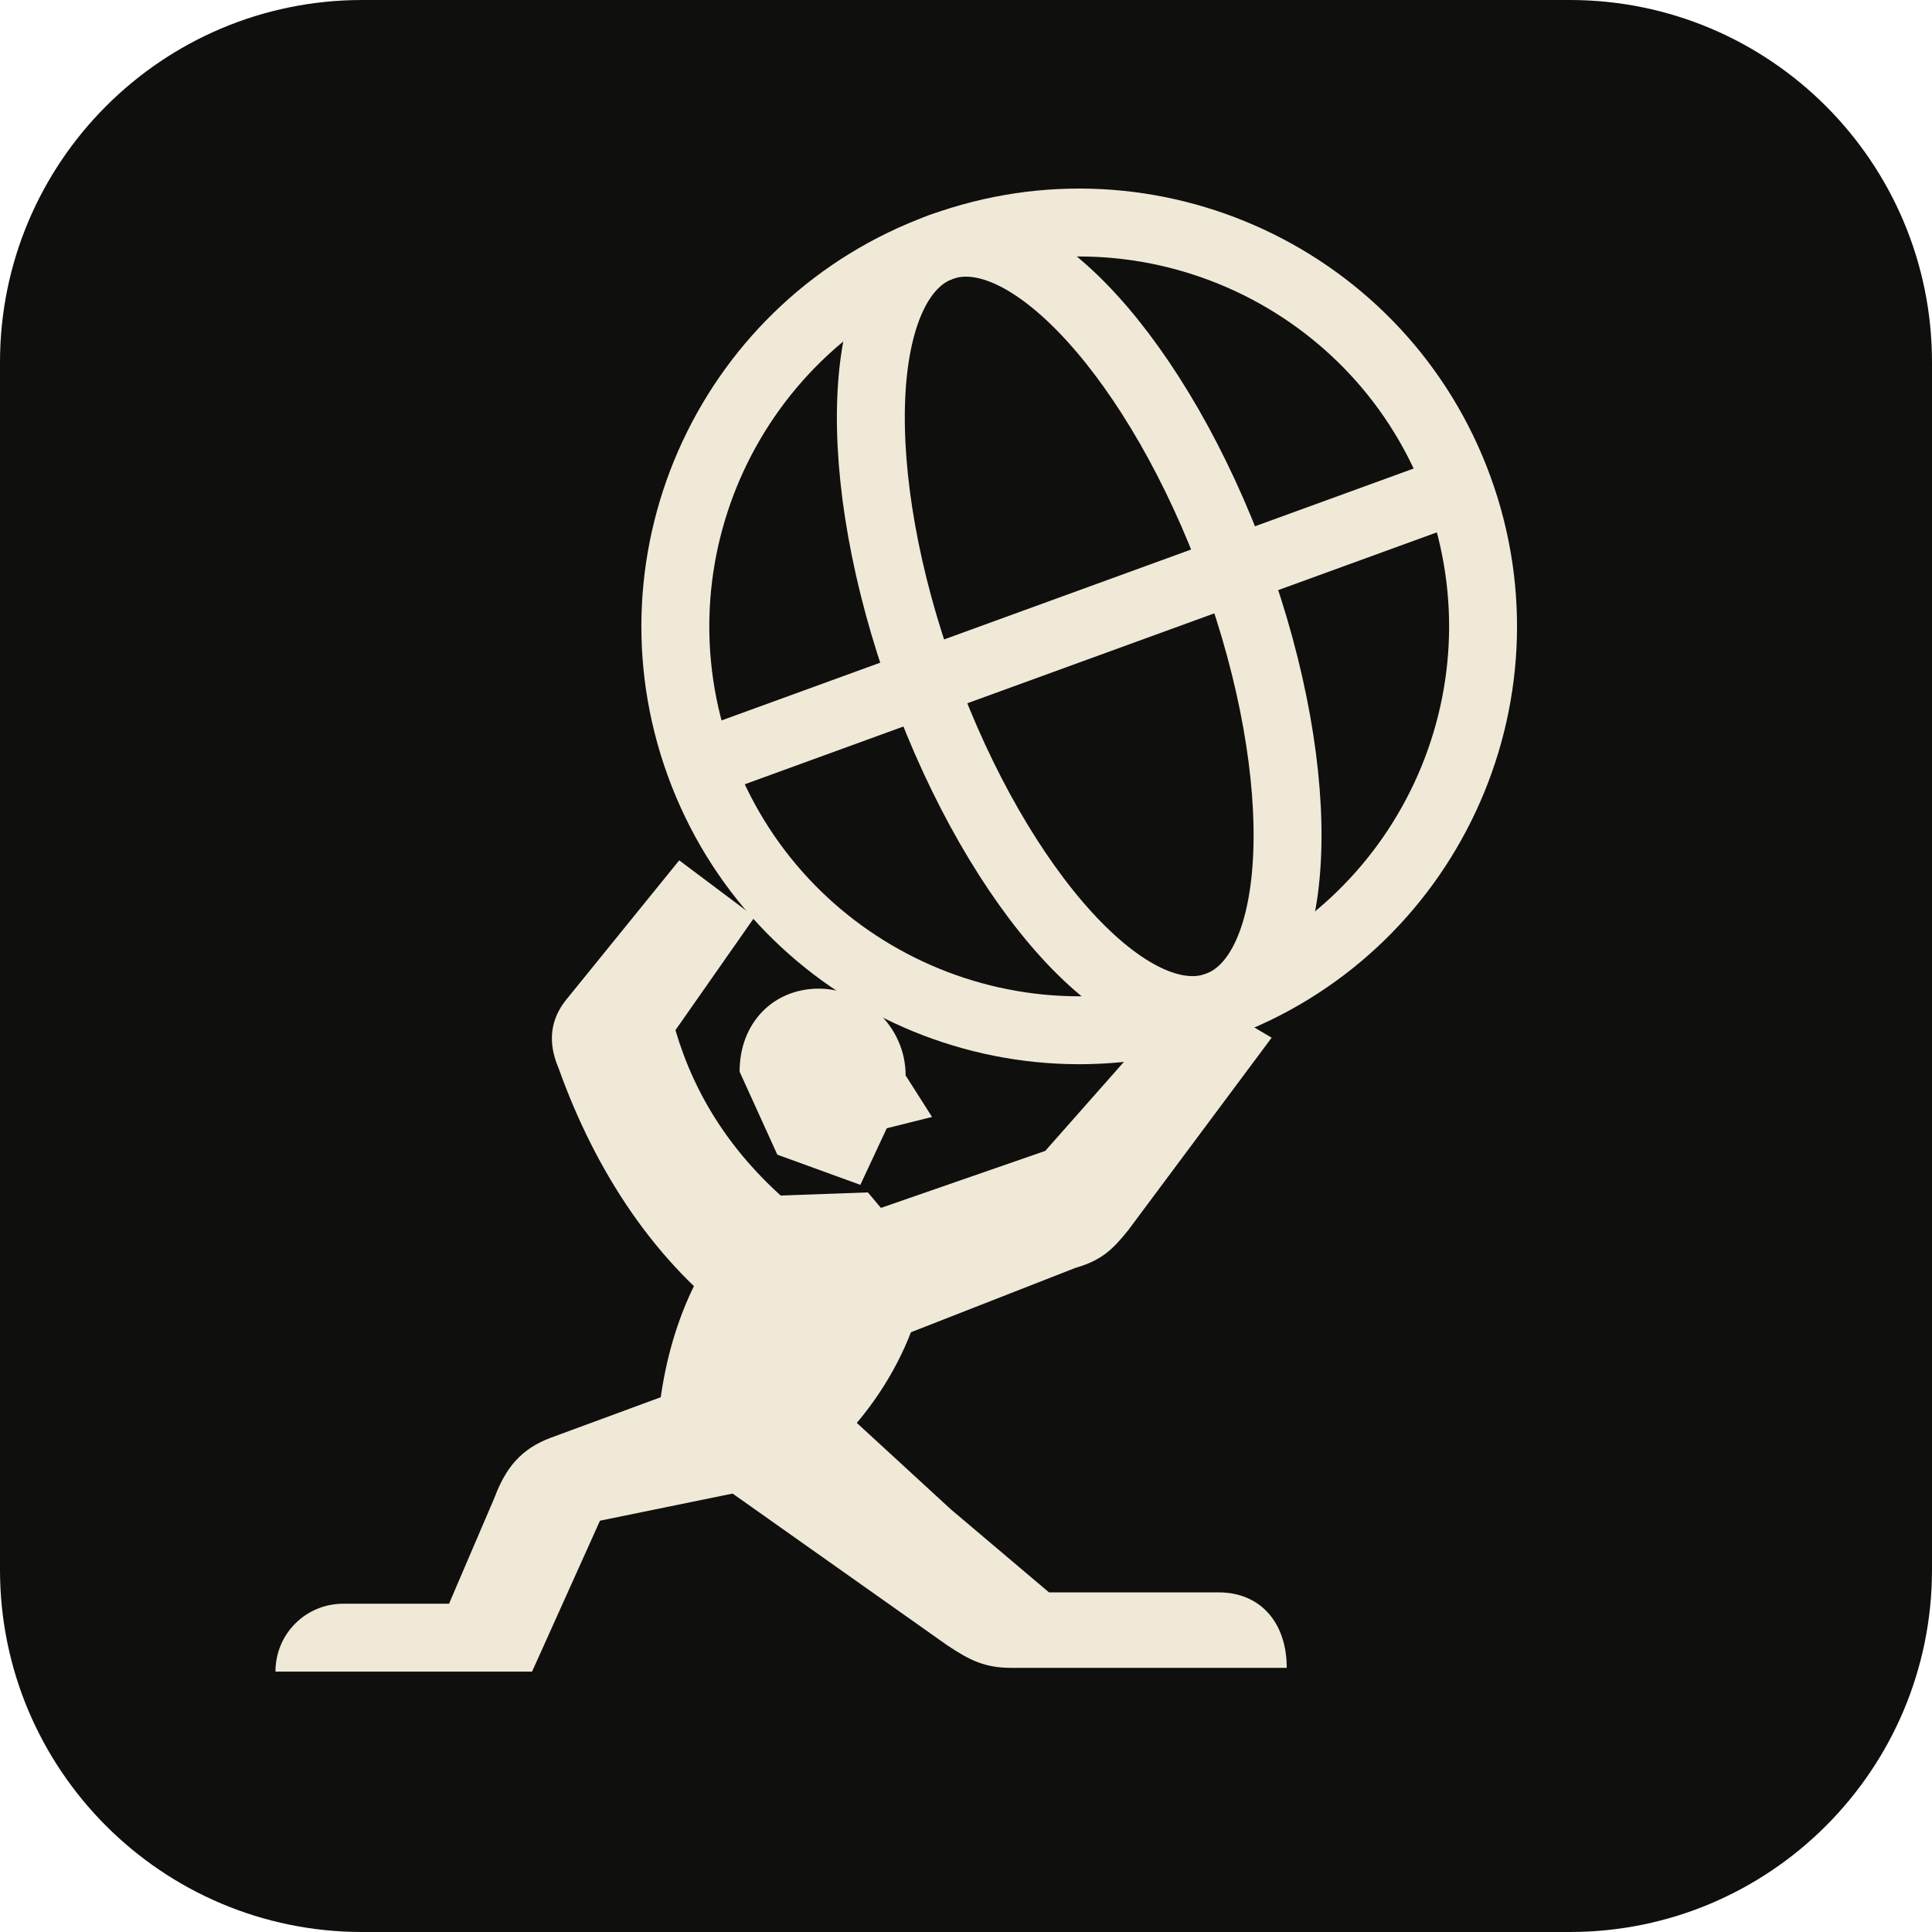
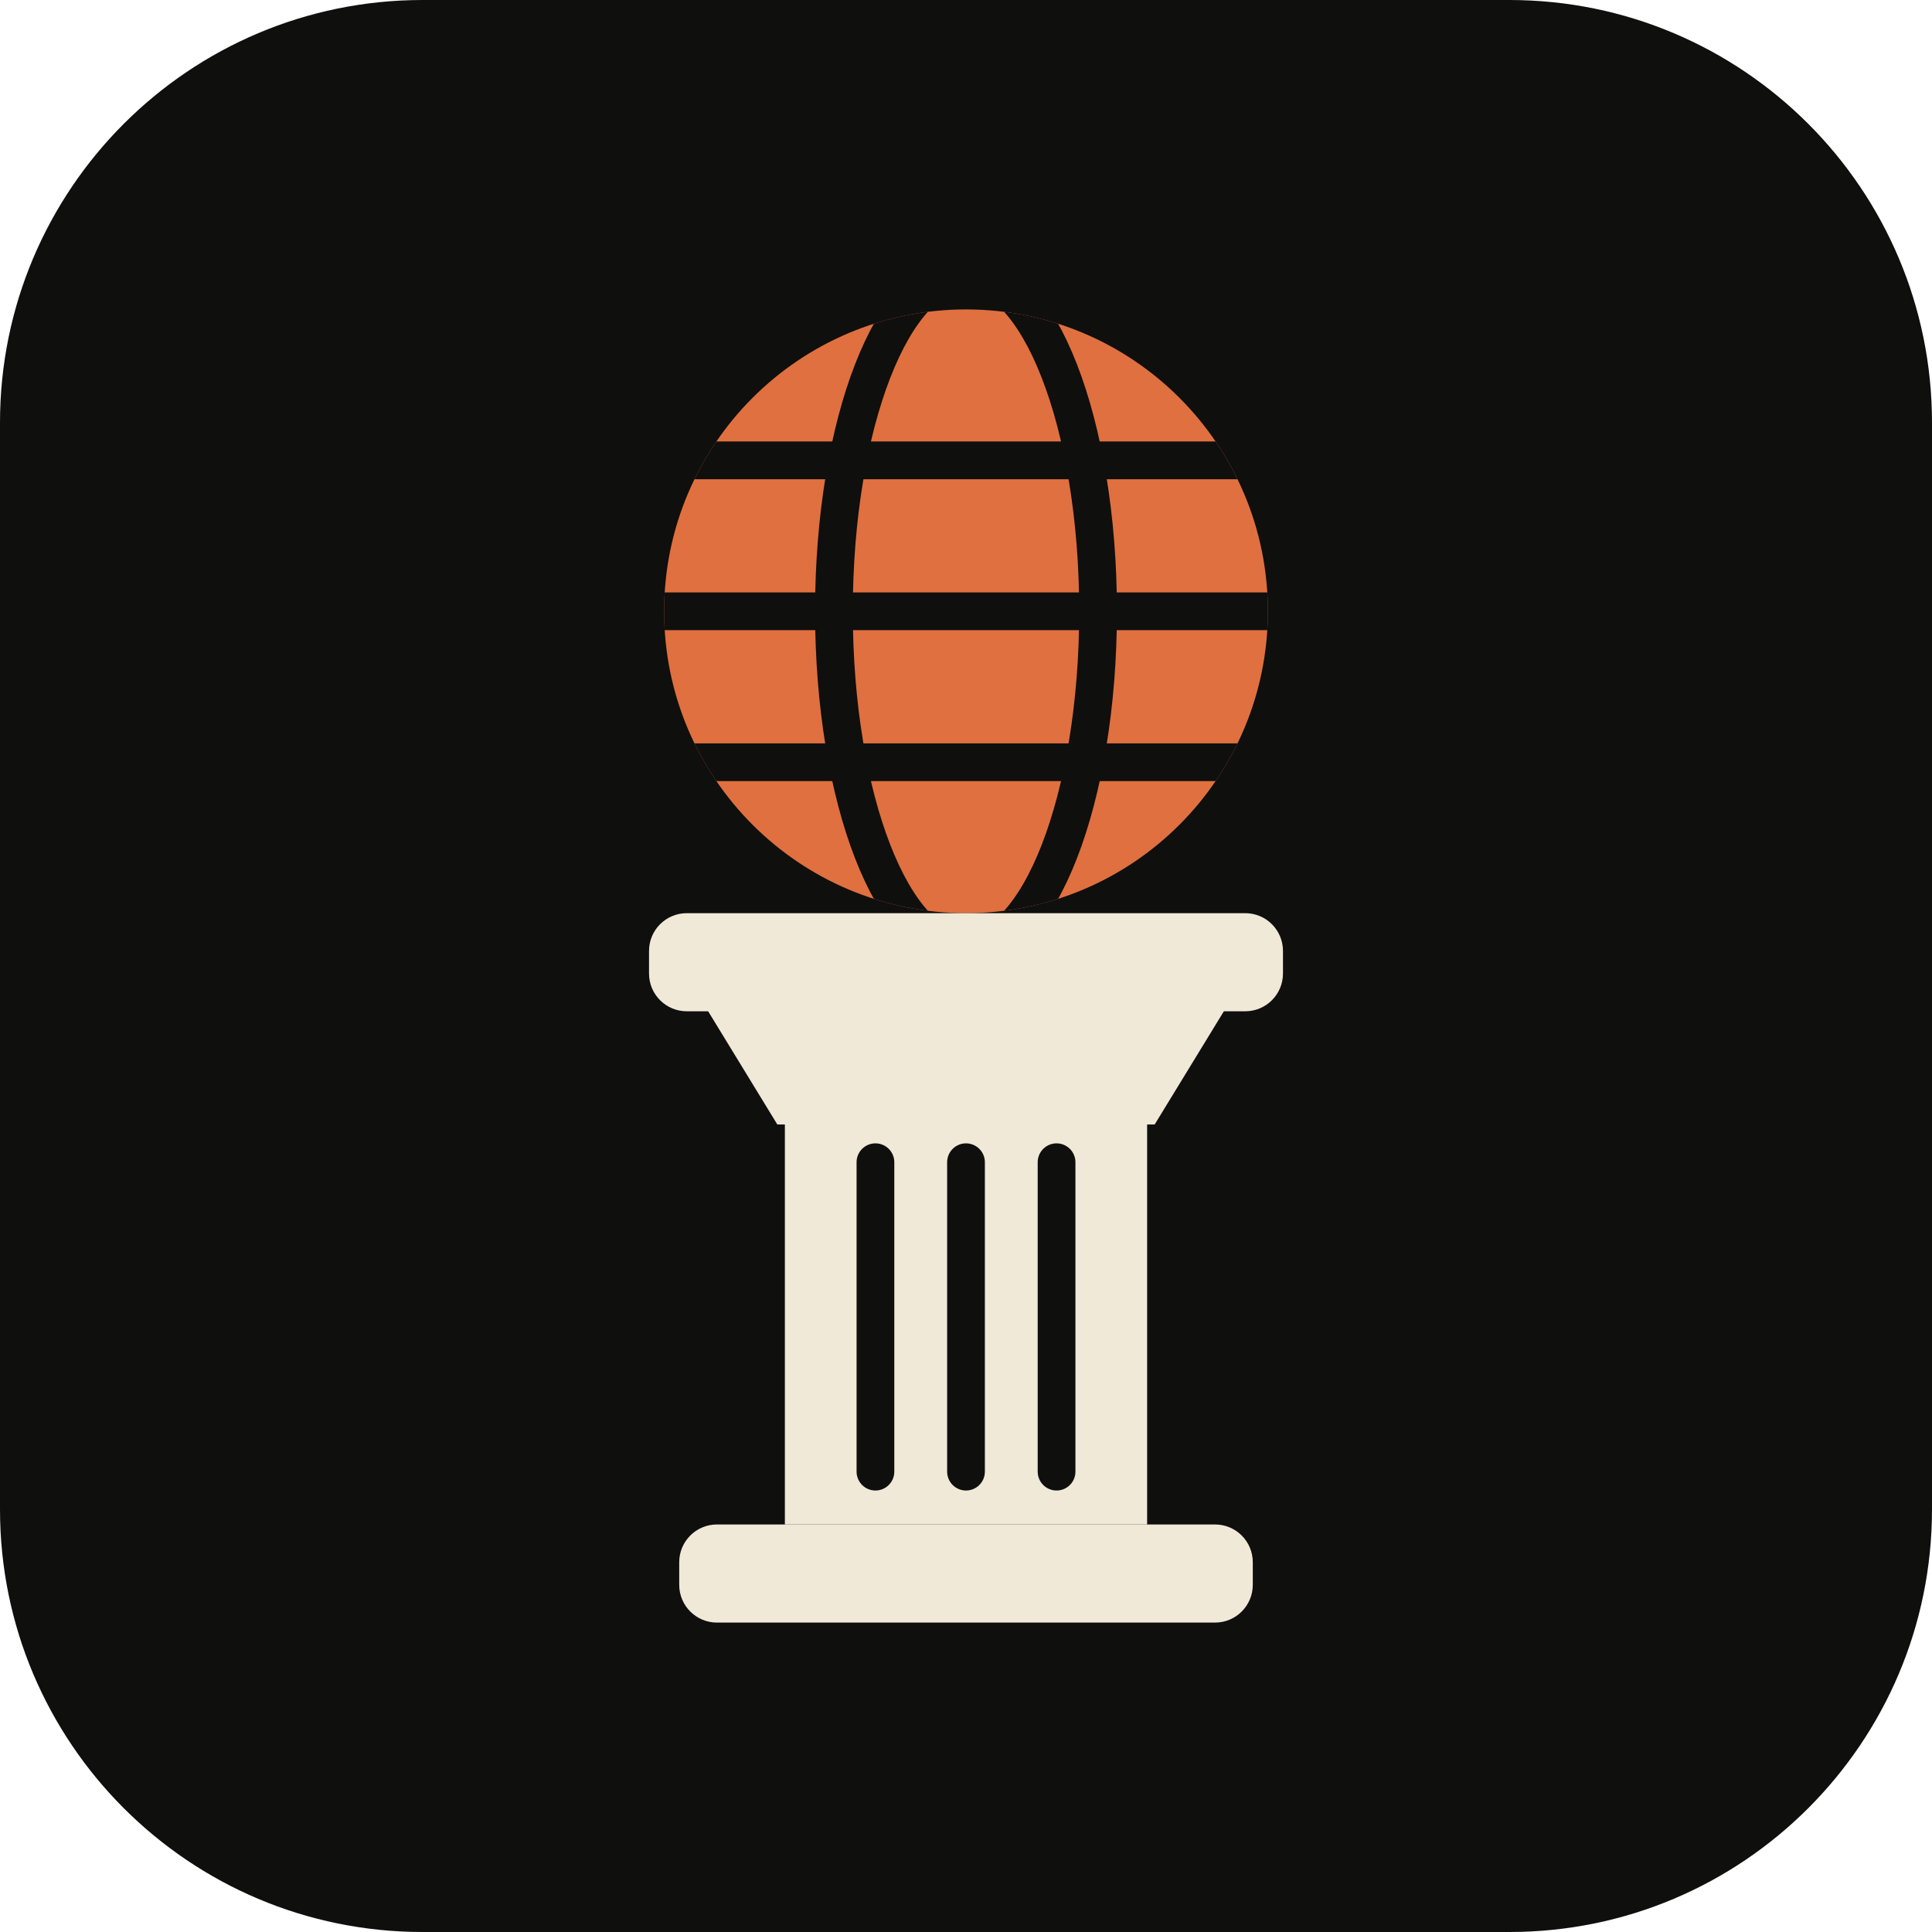
<svg xmlns="http://www.w3.org/2000/svg" viewBox="0 0 512 512" width="512" height="512" role="img" aria-labelledby="title">
-   <rect width="512" height="512" rx="96" fill="#0f0f0e" />
-   <g fill="none" stroke="#f0e9d8" stroke-width="18" transform="rotate(-20 286 166)">
-     <circle cx="286" cy="166" r="107" />
-     <ellipse cx="286" cy="166" rx="44" ry="107" />
-     <path d="M179 166h214" />
+   <defs>
+     <clipPath id="globe">
+       <circle cx="256" cy="162" r="80" />
+     </clipPath>
+   </defs>
+   <rect width="512" height="512" rx="112" fill="#0f0f0e" />
+   <circle cx="256" cy="162" r="80" fill="#e0703f" />
+   <g fill="none" stroke="#0f0f0e" stroke-width="10" clip-path="url(#globe)">
+     <ellipse cx="256" cy="162" rx="35" ry="90" />
+     <path d="M176 122h160M176 162h160M176 202h160" />
  </g>
  <g fill="#f0e9d8">
-     <path d="M196 284c0-13 9-22 21-22s23 10 23 23l7 11-12 3-7 15-22-8Z" />
-     <path d="M202 317c-15 13-24 32-27 54l29 26c24-15 39-38 42-62l-16-19Z" />
-     <path d="M213 322c-19-15-29-32-34-49l21-30-20-15-30 37c-4 5-5 11-2 18 10 28 26 52 48 68Z" />
-     <path d="m228 322 49-17 38-43 22 13-38 51c-4 5-7 8-14 10l-46 18Z" />
-     <path d="m184 367-38 14c-8 3-12 8-15 16l-12 28H91c-10 0-18 8-18 18h68l18-40 44-9Z" />
-     <path d="m215 366 37 34 26 22h45c11 0 18 8 18 20h-73c-7 0-11-2-17-6l-58-41Z" />
+     <rect x="172" y="242" width="168" height="26" rx="10" />
+     <path d="M184 262h144l-22 36h-100Z" />
+     <rect x="208" y="294" width="96" height="110" />
+     <rect x="180" y="404" width="152" height="26" rx="10" />
  </g>
+   <path d="M232 308v82M256 308v82M280 308v82" stroke="#0f0f0e" stroke-width="10" stroke-linecap="round" />
</svg>
